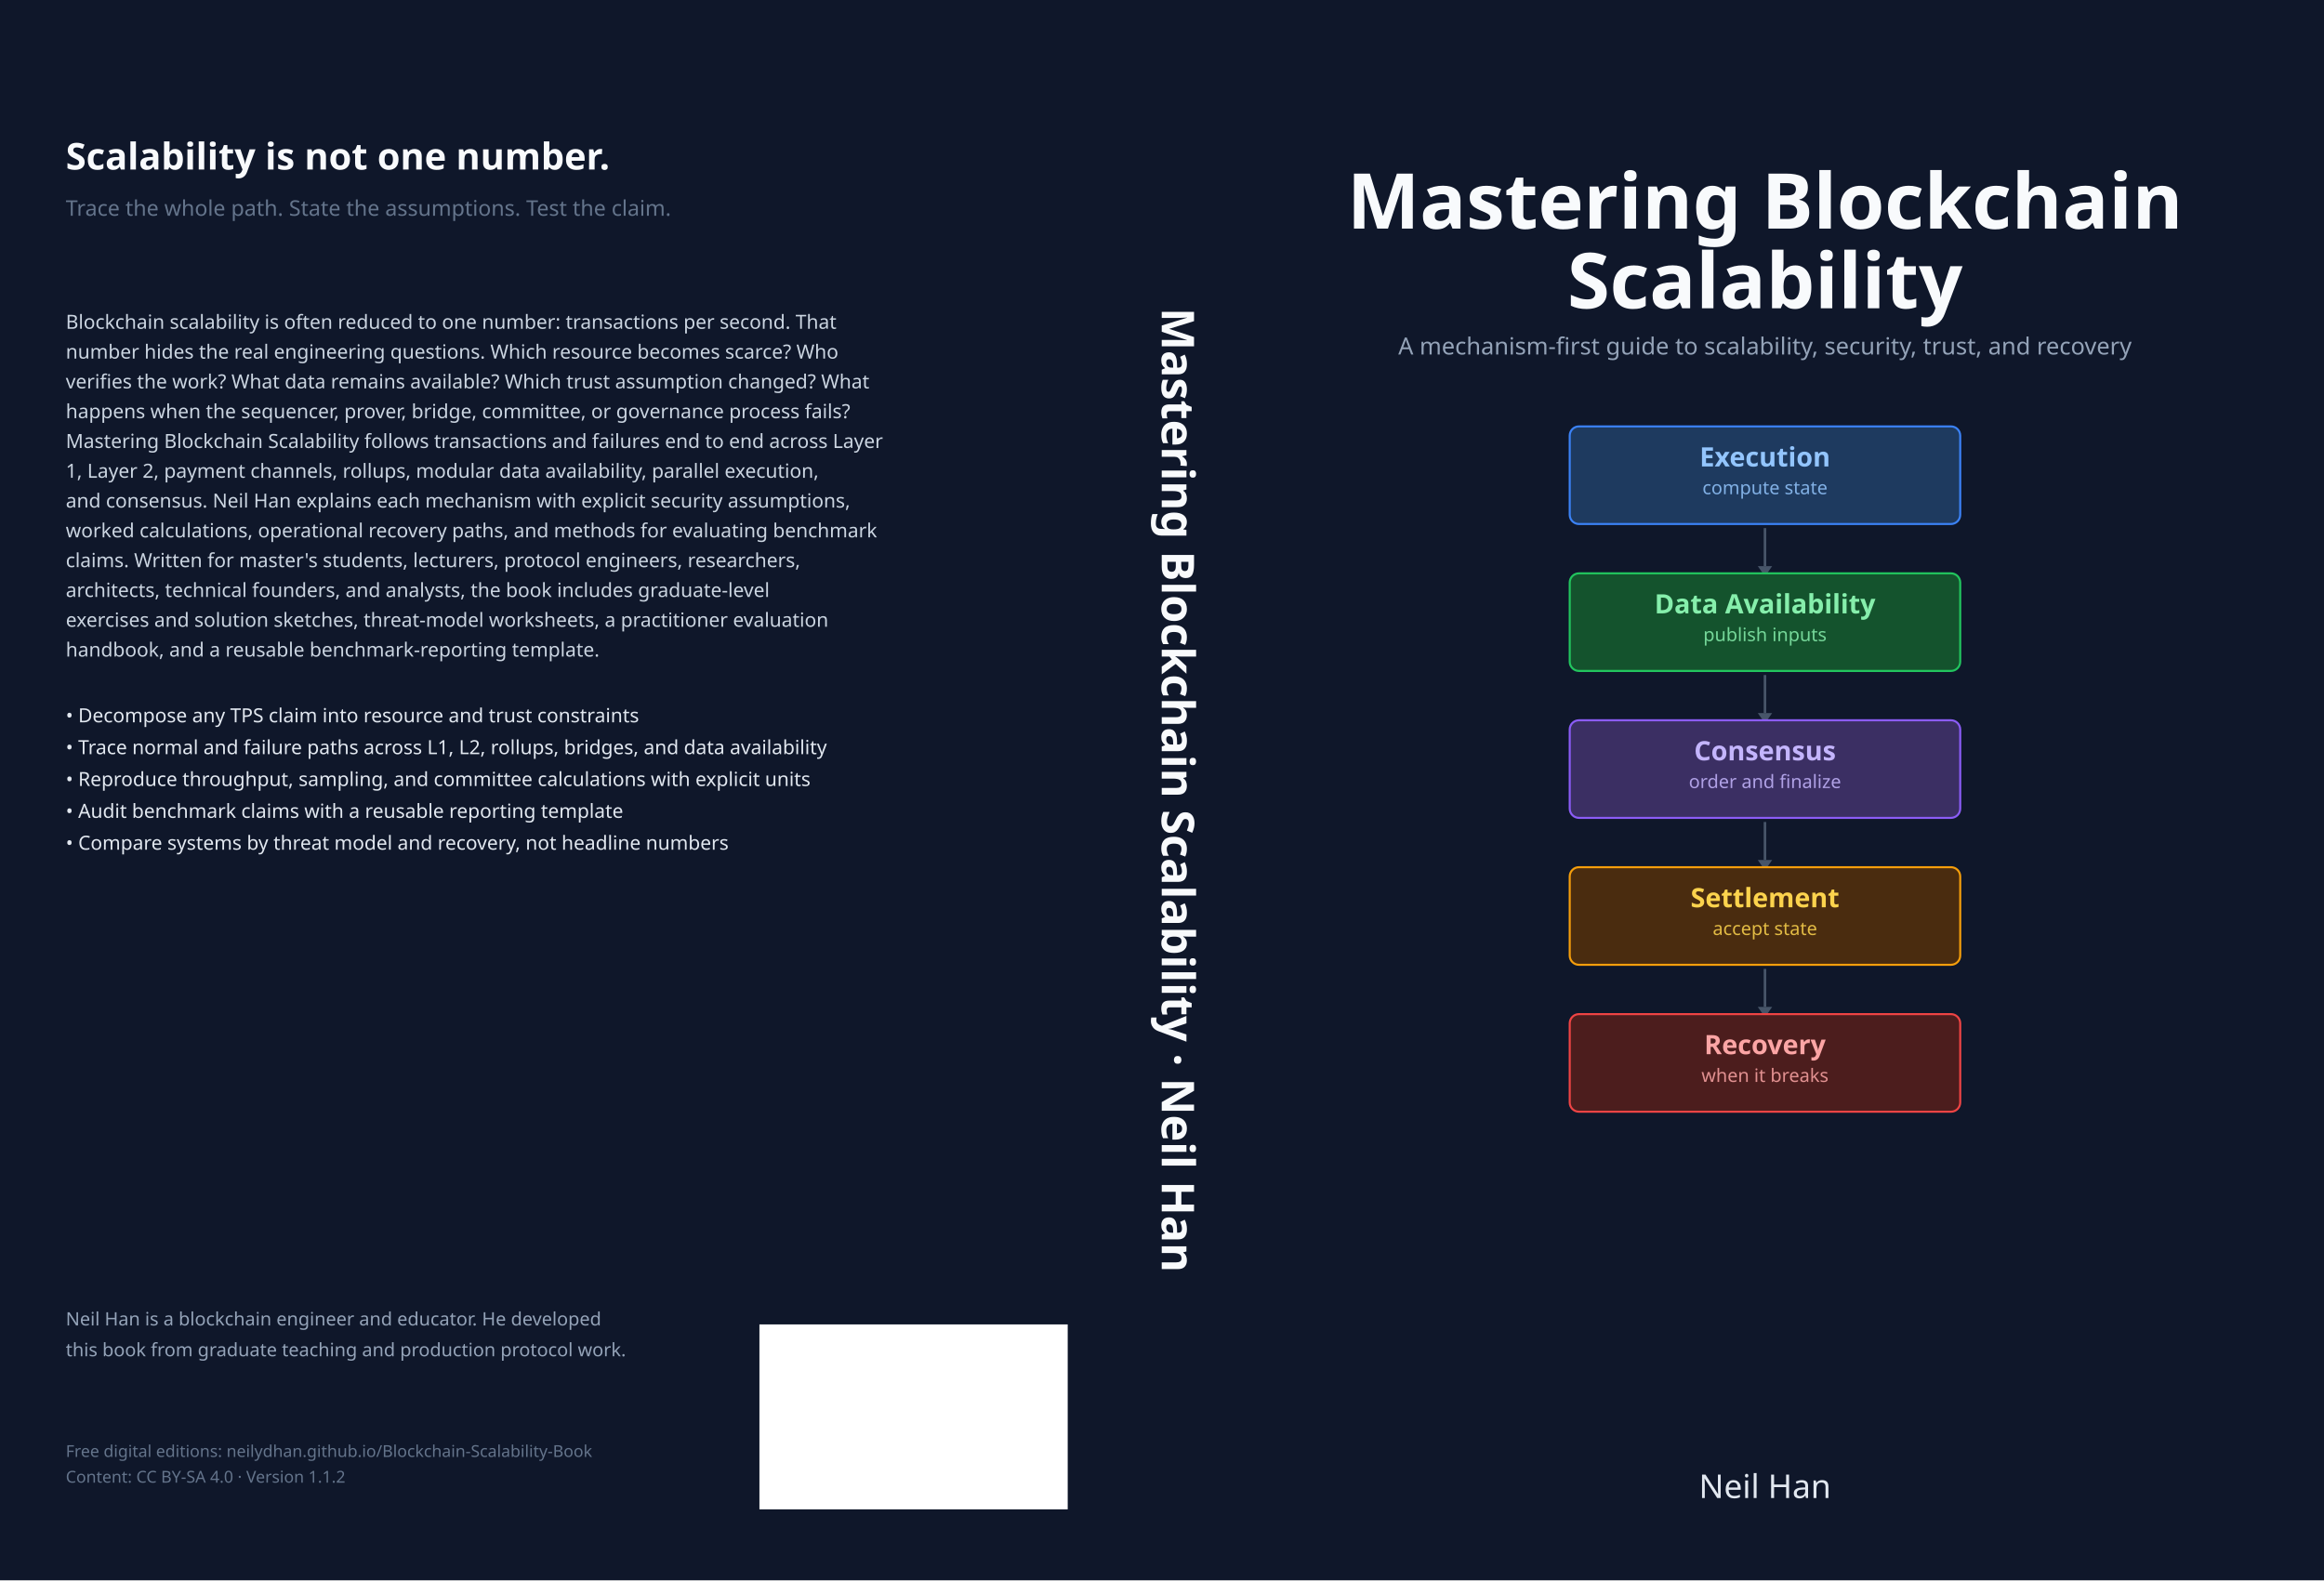
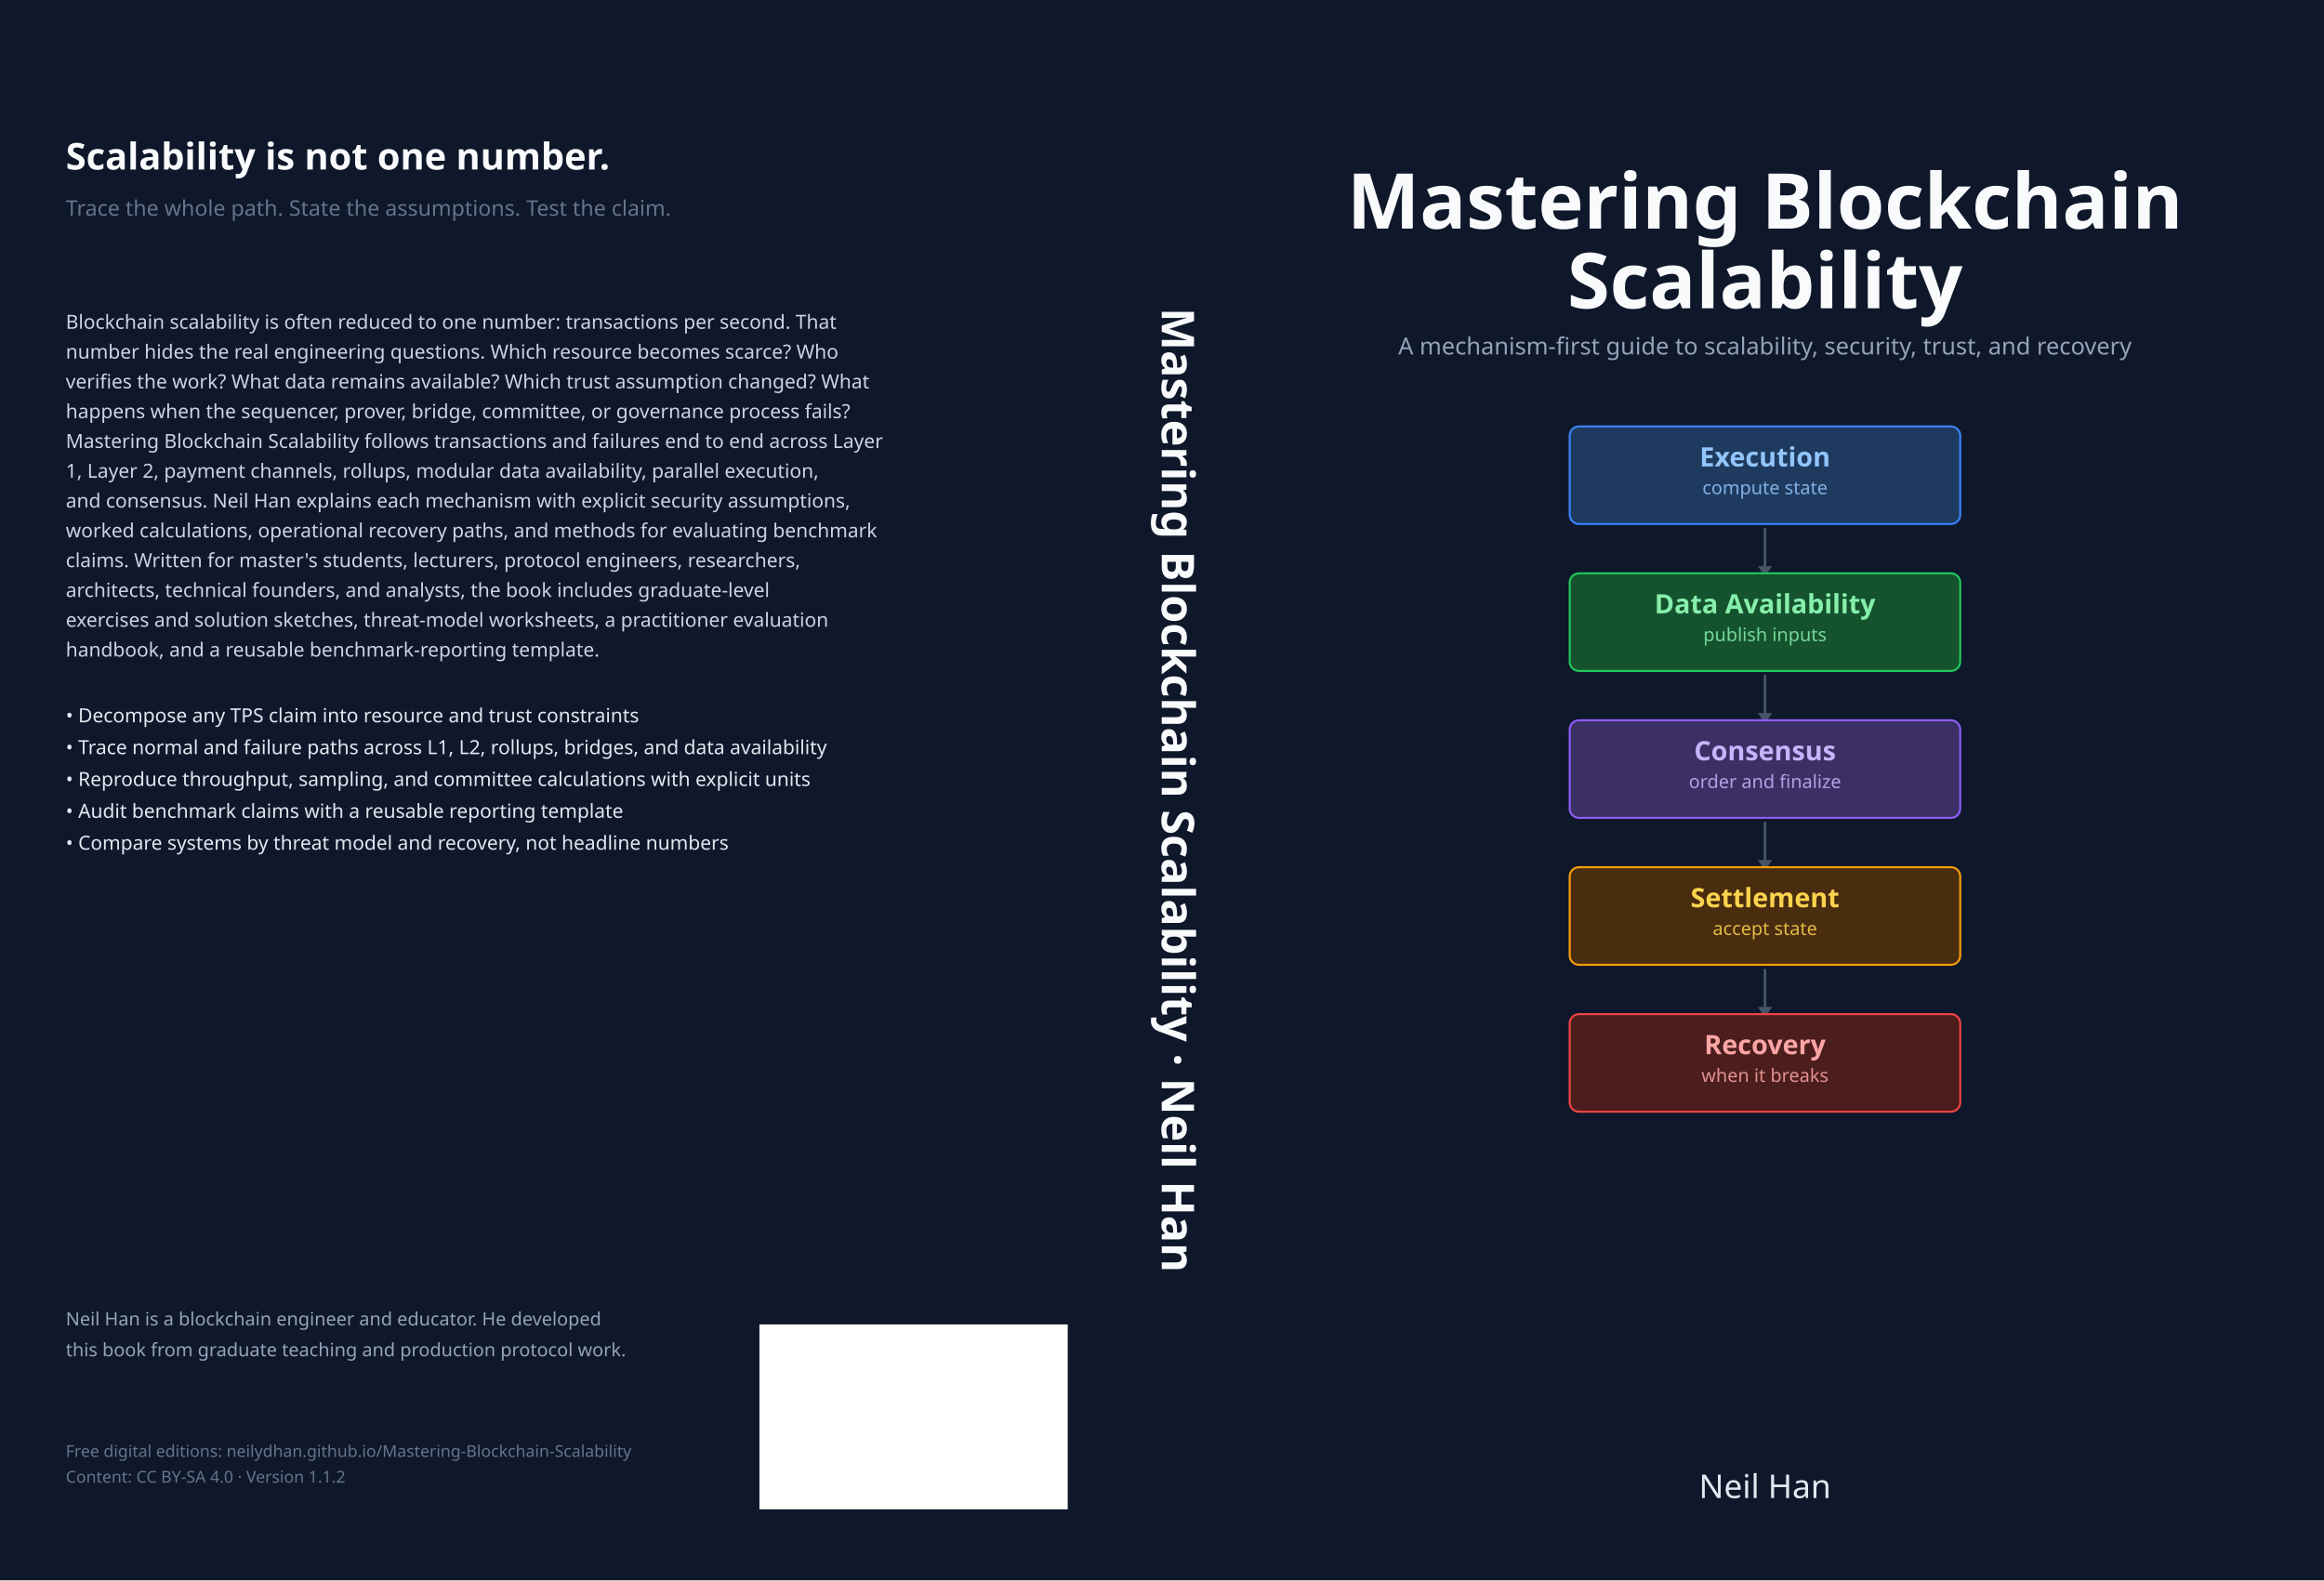
<svg xmlns="http://www.w3.org/2000/svg" width="4523" height="3076" viewBox="0 0 4523 3076">
  <rect width="4523" height="3076" fill="#0f172a" />
  <g font-family="Noto Sans, sans-serif">
    <text x="3435" y="445" font-size="150" font-weight="bold" fill="#f8fafc" text-anchor="middle">Mastering Blockchain</text>
    <text x="3435" y="600" font-size="150" font-weight="bold" fill="#f8fafc" text-anchor="middle">Scalability</text>
    <text x="3435" y="690" font-size="46" fill="#94a3b8" text-anchor="middle">A mechanism-first guide to scalability, security, trust, and recovery</text>
    <rect x="3055" y="830" width="760" height="190" rx="18" fill="#1e3a5f" stroke="#3b82f6" stroke-width="4" />
    <text x="3435" y="908" font-size="52" font-weight="bold" fill="#93c5fd" text-anchor="middle">Execution</text>
    <text x="3435" y="962" font-size="36" fill="#93c5fd" text-anchor="middle" opacity="0.85">compute state</text>
    <line x1="3435" y1="1028" x2="3435" y2="1102" stroke="#475569" stroke-width="5" />
    <polygon points="3421,1102 3449,1102 3435,1122" fill="#475569" />
    <rect x="3055" y="1116" width="760" height="190" rx="18" fill="#14532d" stroke="#22c55e" stroke-width="4" />
    <text x="3435" y="1194" font-size="52" font-weight="bold" fill="#86efac" text-anchor="middle">Data Availability</text>
    <text x="3435" y="1248" font-size="36" fill="#86efac" text-anchor="middle" opacity="0.85">publish inputs</text>
    <line x1="3435" y1="1314" x2="3435" y2="1388" stroke="#475569" stroke-width="5" />
    <polygon points="3421,1388 3449,1388 3435,1408" fill="#475569" />
    <rect x="3055" y="1402" width="760" height="190" rx="18" fill="#3b2f63" stroke="#8b5cf6" stroke-width="4" />
    <text x="3435" y="1480" font-size="52" font-weight="bold" fill="#c4b5fd" text-anchor="middle">Consensus</text>
    <text x="3435" y="1534" font-size="36" fill="#c4b5fd" text-anchor="middle" opacity="0.85">order and finalize</text>
    <line x1="3435" y1="1600" x2="3435" y2="1674" stroke="#475569" stroke-width="5" />
    <polygon points="3421,1674 3449,1674 3435,1694" fill="#475569" />
    <rect x="3055" y="1688" width="760" height="190" rx="18" fill="#4a2c0f" stroke="#f59e0b" stroke-width="4" />
    <text x="3435" y="1766" font-size="52" font-weight="bold" fill="#fcd34d" text-anchor="middle">Settlement</text>
    <text x="3435" y="1820" font-size="36" fill="#fcd34d" text-anchor="middle" opacity="0.85">accept state</text>
    <line x1="3435" y1="1886" x2="3435" y2="1960" stroke="#475569" stroke-width="5" />
    <polygon points="3421,1960 3449,1960 3435,1980" fill="#475569" />
    <rect x="3055" y="1974" width="760" height="190" rx="18" fill="#4c1d1d" stroke="#ef4444" stroke-width="4" />
    <text x="3435" y="2052" font-size="52" font-weight="bold" fill="#fca5a5" text-anchor="middle">Recovery</text>
    <text x="3435" y="2106" font-size="36" fill="#fca5a5" text-anchor="middle" opacity="0.85">when it breaks</text>
    <text x="3435" y="2916" font-size="64" fill="#e2e8f0" text-anchor="middle">Neil Han</text>
    <text x="2261" y="1538" font-size="88" font-weight="bold" fill="#f8fafc" text-anchor="middle" transform="rotate(90 2261 1538)">Mastering Blockchain Scalability · Neil Han</text>
    <text x="128" y="330" font-size="72" font-weight="bold" fill="#f8fafc">Scalability is not one number.</text>
    <text x="128" y="420" font-size="42" fill="#64748b">Trace the whole path. State the assumptions. Test the claim.</text>
    <text x="128" y="640" font-size="38" fill="#cbd5e1">Blockchain scalability is often reduced to one number: transactions per second. That</text>
    <text x="128" y="698" font-size="38" fill="#cbd5e1">number hides the real engineering questions. Which resource becomes scarce? Who</text>
    <text x="128" y="756" font-size="38" fill="#cbd5e1">verifies the work? What data remains available? Which trust assumption changed? What</text>
    <text x="128" y="814" font-size="38" fill="#cbd5e1">happens when the sequencer, prover, bridge, committee, or governance process fails?</text>
    <text x="128" y="872" font-size="38" fill="#cbd5e1">Mastering Blockchain Scalability follows transactions and failures end to end across Layer</text>
    <text x="128" y="930" font-size="38" fill="#cbd5e1">1, Layer 2, payment channels, rollups, modular data availability, parallel execution,</text>
    <text x="128" y="988" font-size="38" fill="#cbd5e1">and consensus. Neil Han explains each mechanism with explicit security assumptions,</text>
    <text x="128" y="1046" font-size="38" fill="#cbd5e1">worked calculations, operational recovery paths, and methods for evaluating benchmark</text>
    <text x="128" y="1104" font-size="38" fill="#cbd5e1">claims. Written for master's students, lecturers, protocol engineers, researchers,</text>
    <text x="128" y="1162" font-size="38" fill="#cbd5e1">architects, technical founders, and analysts, the book includes graduate-level</text>
    <text x="128" y="1220" font-size="38" fill="#cbd5e1">exercises and solution sketches, threat-model worksheets, a practitioner evaluation</text>
    <text x="128" y="1278" font-size="38" fill="#cbd5e1">handbook, and a reusable benchmark-reporting template.</text>
    <text x="128" y="1406" font-size="38" fill="#e2e8f0">• Decompose any TPS claim into resource and trust constraints</text>
    <text x="128" y="1468" font-size="38" fill="#e2e8f0">• Trace normal and failure paths across L1, L2, rollups, bridges, and data availability</text>
    <text x="128" y="1530" font-size="38" fill="#e2e8f0">• Reproduce throughput, sampling, and committee calculations with explicit units</text>
    <text x="128" y="1592" font-size="38" fill="#e2e8f0">• Audit benchmark claims with a reusable reporting template</text>
    <text x="128" y="1654" font-size="38" fill="#e2e8f0">• Compare systems by threat model and recovery, not headline numbers</text>
    <text x="128" y="2580" font-size="36" fill="#94a3b8">Neil Han is a blockchain engineer and educator. He developed</text>
    <text x="128" y="2640" font-size="36" fill="#94a3b8">this book from graduate teaching and production protocol work.</text>
-     <text x="128" y="2836" font-size="32" fill="#64748b">Free digital editions: neilydhan.github.io/Blockchain-Scalability-Book</text>
+     <text x="128" y="2836" font-size="32" fill="#64748b">Free digital editions: neilydhan.github.io/Mastering-Blockchain-Scalability</text>
    <text x="128" y="2886" font-size="32" fill="#64748b">Content: CC BY-SA 4.0 · Version 1.1.2</text>
    <rect x="1478" y="2578" width="600" height="360" fill="white" />
  </g>
</svg>
